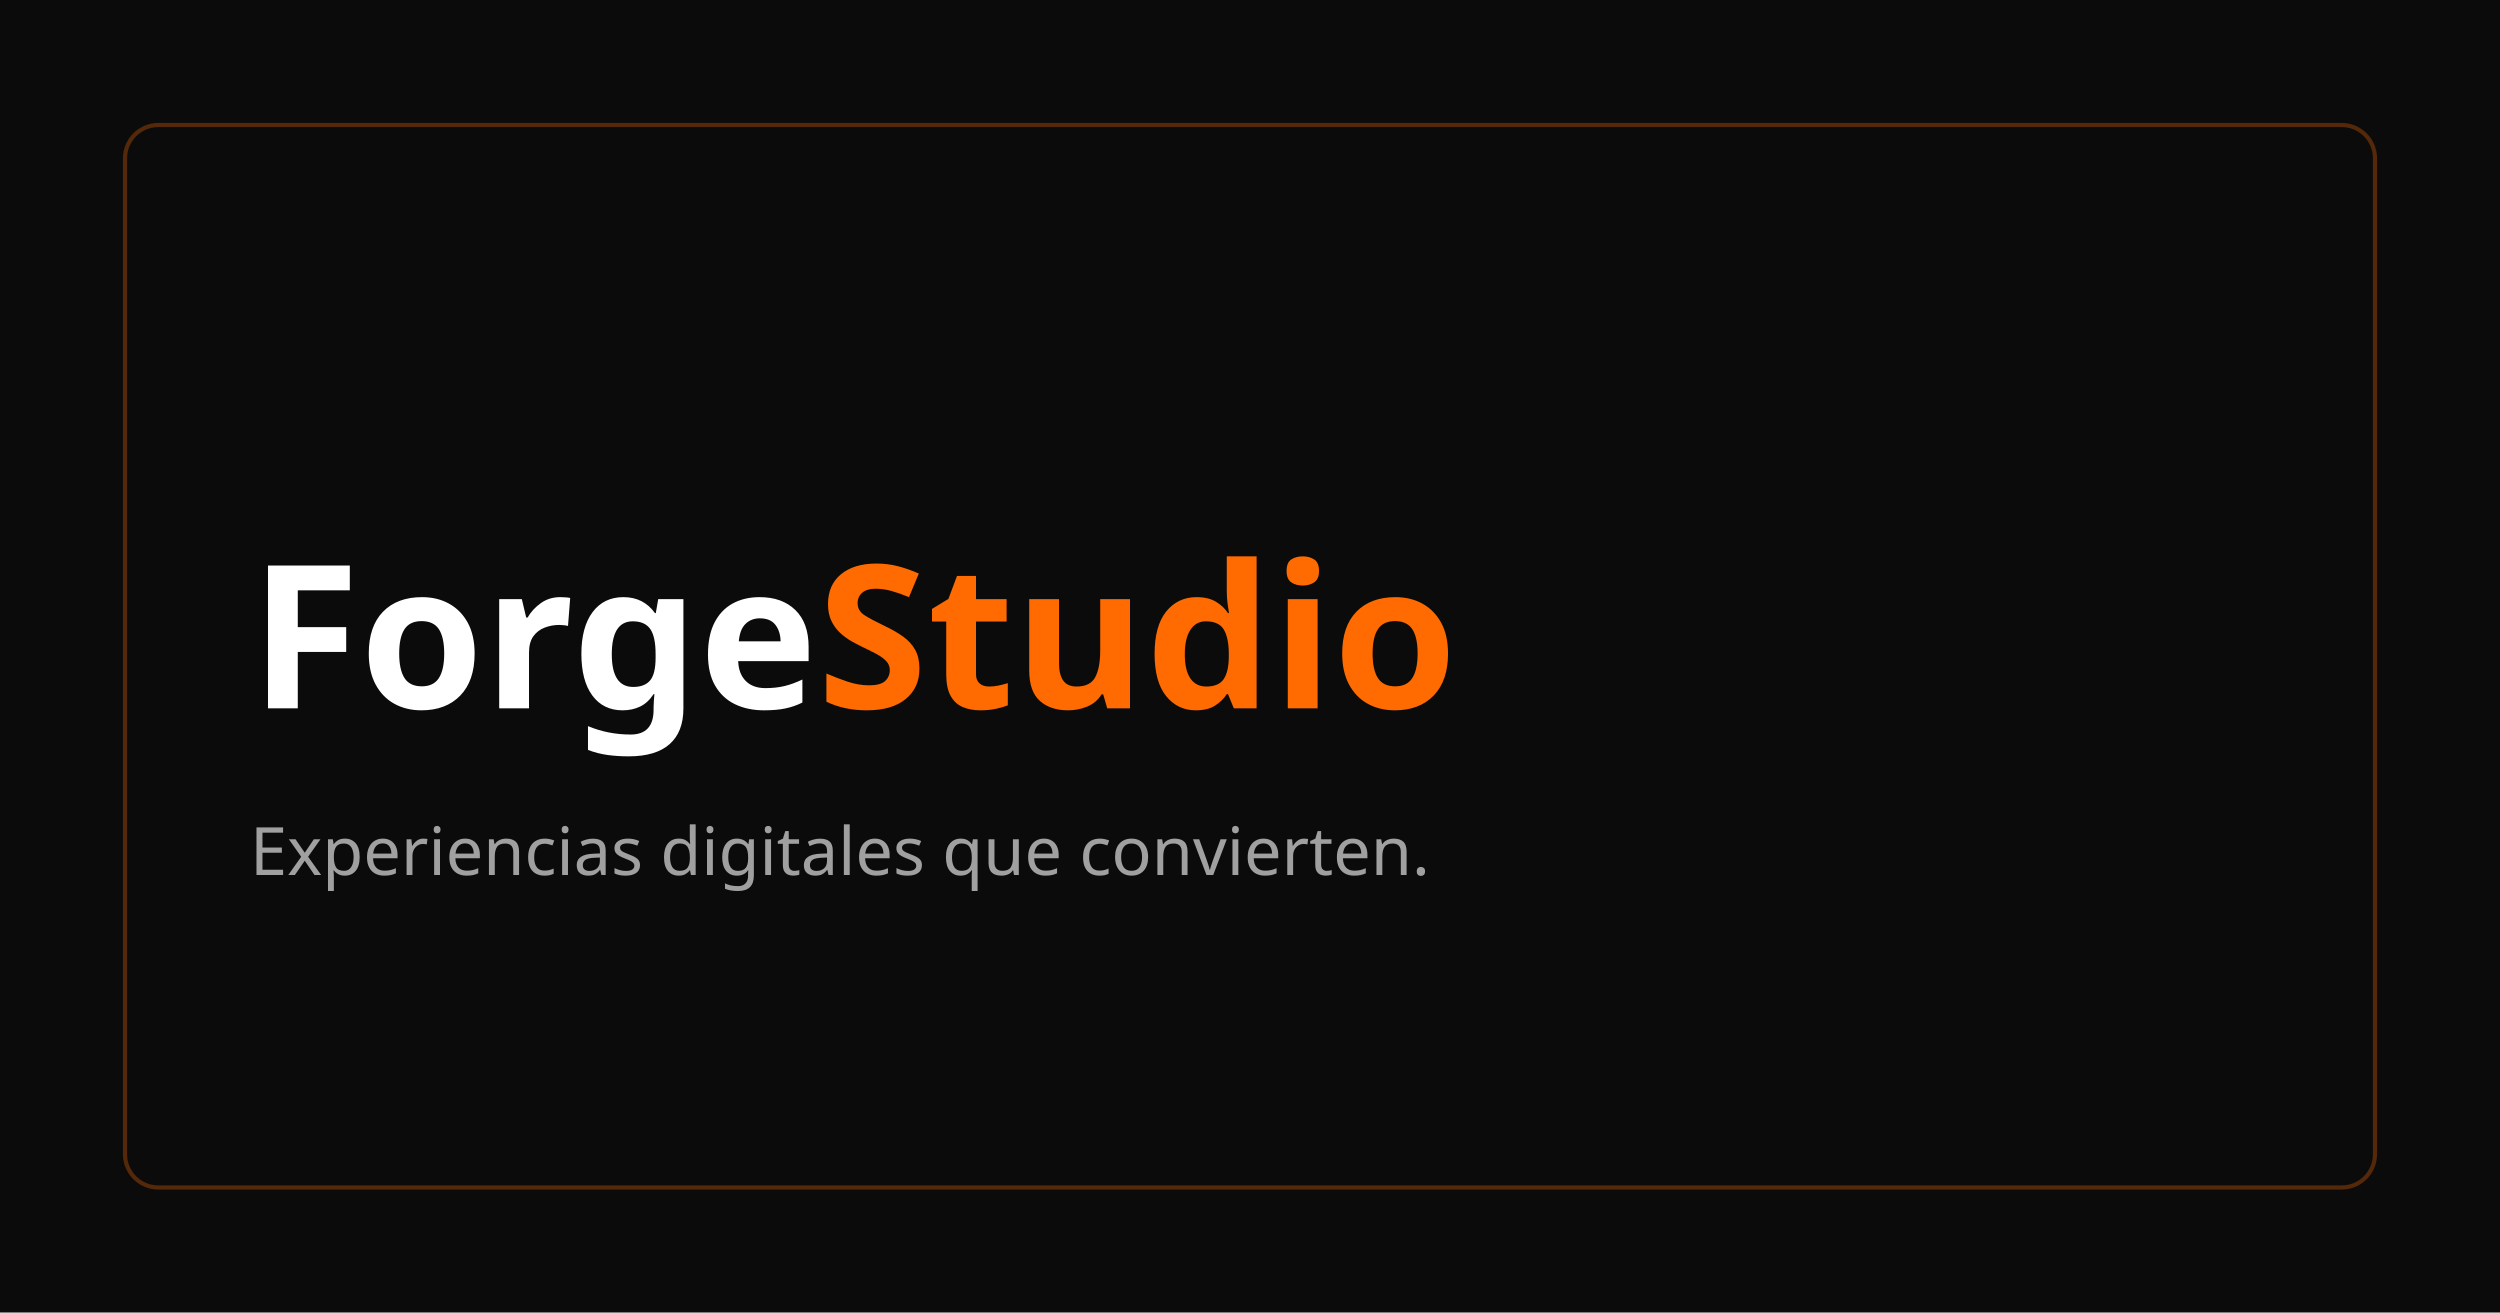
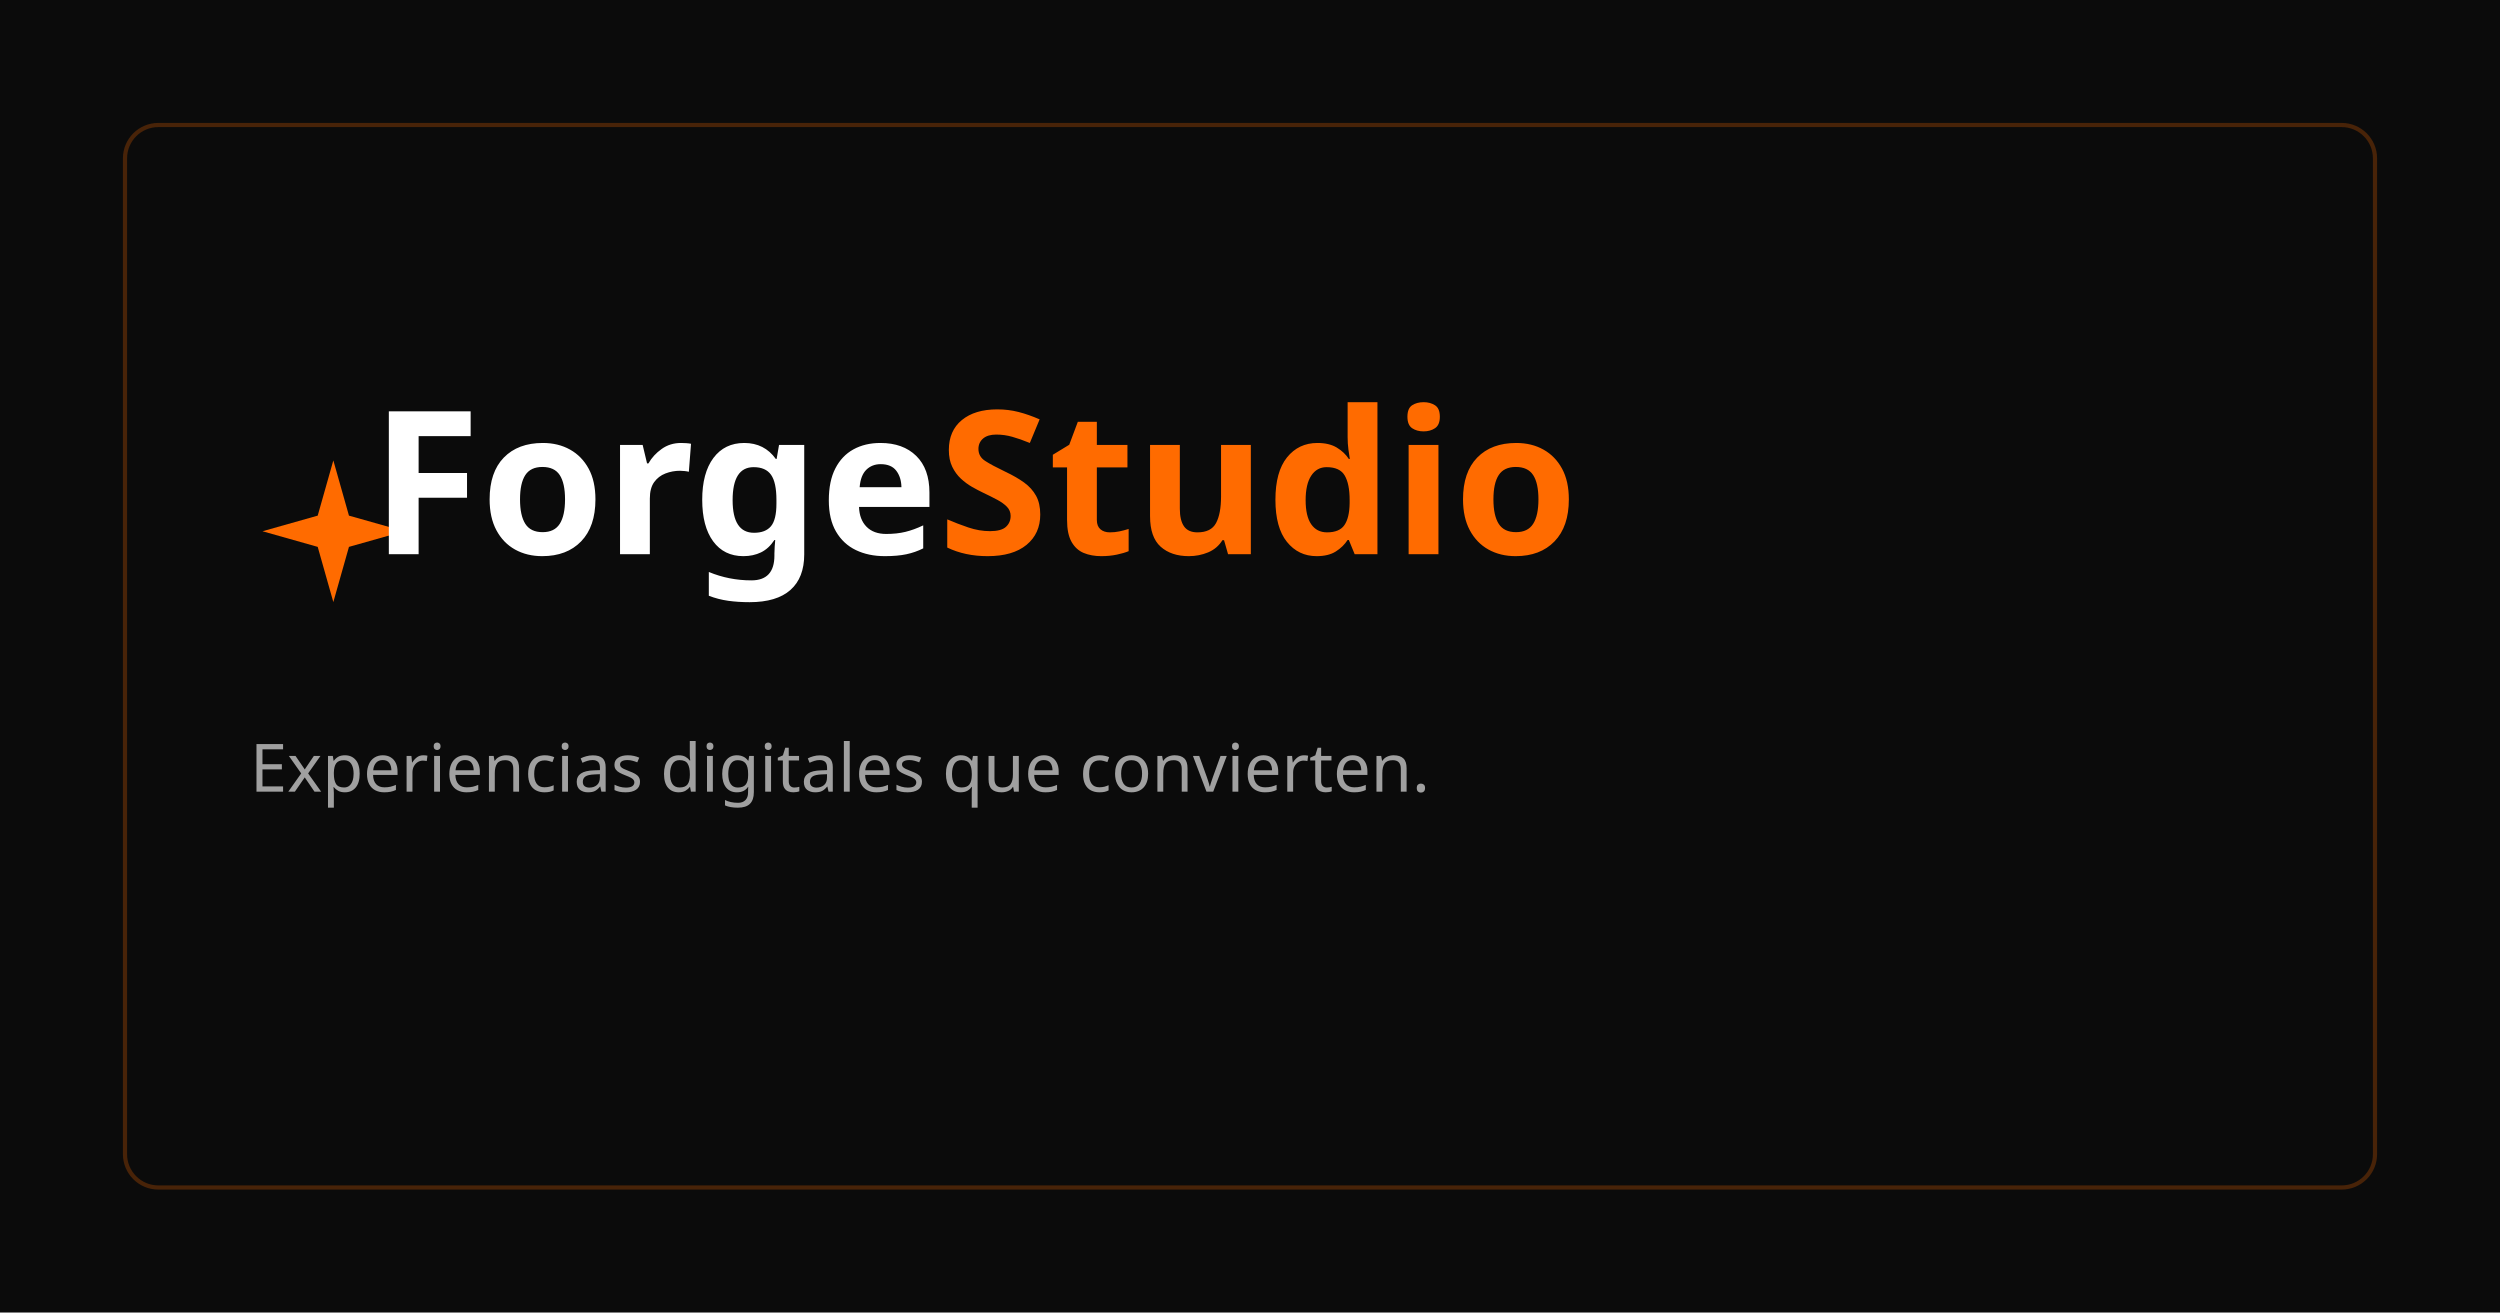
<svg xmlns="http://www.w3.org/2000/svg" width="1200" height="630" viewBox="0 0 1200 630">
  <rect width="1200" height="630" fill="#0B0B0B" />
-   <rect x="60" y="60" width="1080" height="510" rx="16" fill="none" stroke="#FF6B00" stroke-width="2" opacity="0.3" />
-   <text x="120" y="340" font-family="system-ui, sans-serif" font-size="96" font-weight="700" fill="#FFFFFF">
-     Forge<tspan fill="#FF6B00">Studio</tspan>
-   </text>
-   <text x="120" y="420" font-family="system-ui, sans-serif" font-size="32" fill="#A0A0A0">
+   <rect x="60" y="60" width="1080" height="510" rx="16" fill="none" stroke="#FF6B00" stroke-width="2" opacity="0.25" />
+   <g transform="translate(120, 220)">
+     <path d="M40 1l7.5 26.5L74 35l-26.5 7.5L40 69l-7.5-26.5L6 35l26.5-7.5L40 1Z" fill="#FF6B00" />
+     <text x="58" y="46" font-family="system-ui, sans-serif" font-size="96" font-weight="700" fill="#FFFFFF">
+       Forge<tspan fill="#FF6B00">Studio</tspan>
+     </text>
+   </g>
+   <text x="120" y="380" font-family="system-ui, sans-serif" font-size="32" fill="#A0A0A0">
    Experiencias digitales que convierten.
  </text>
</svg>
